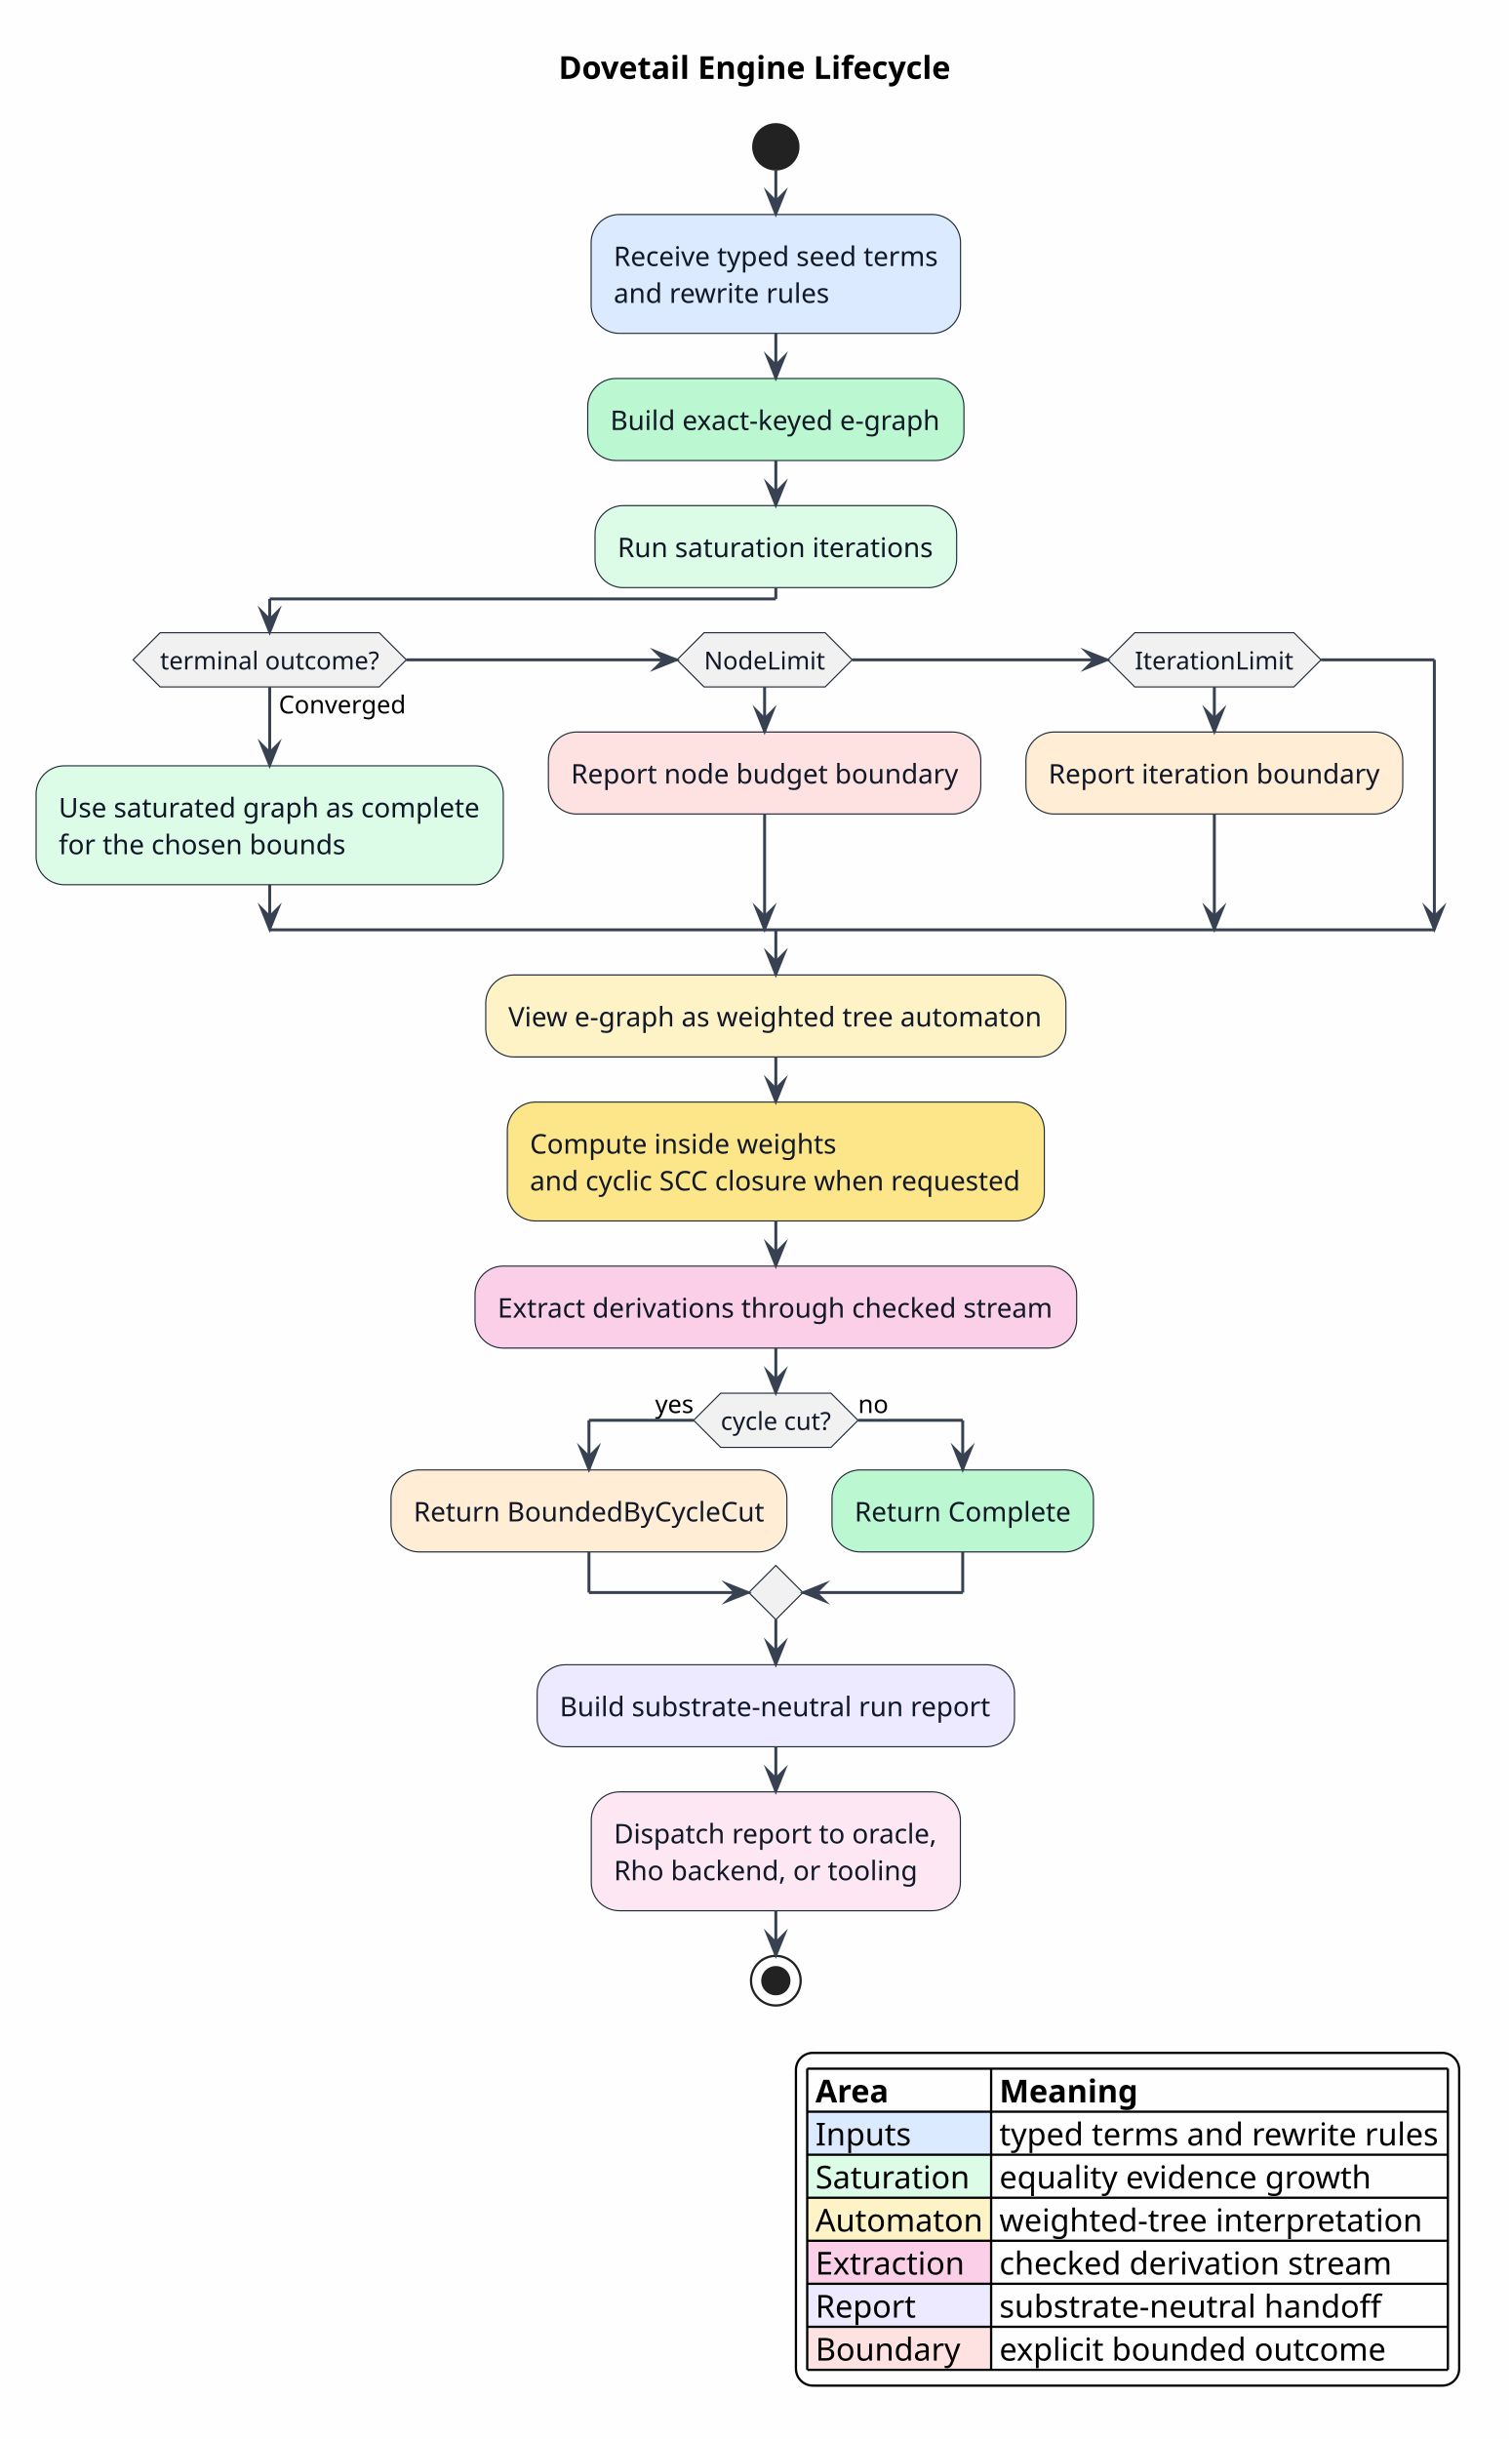
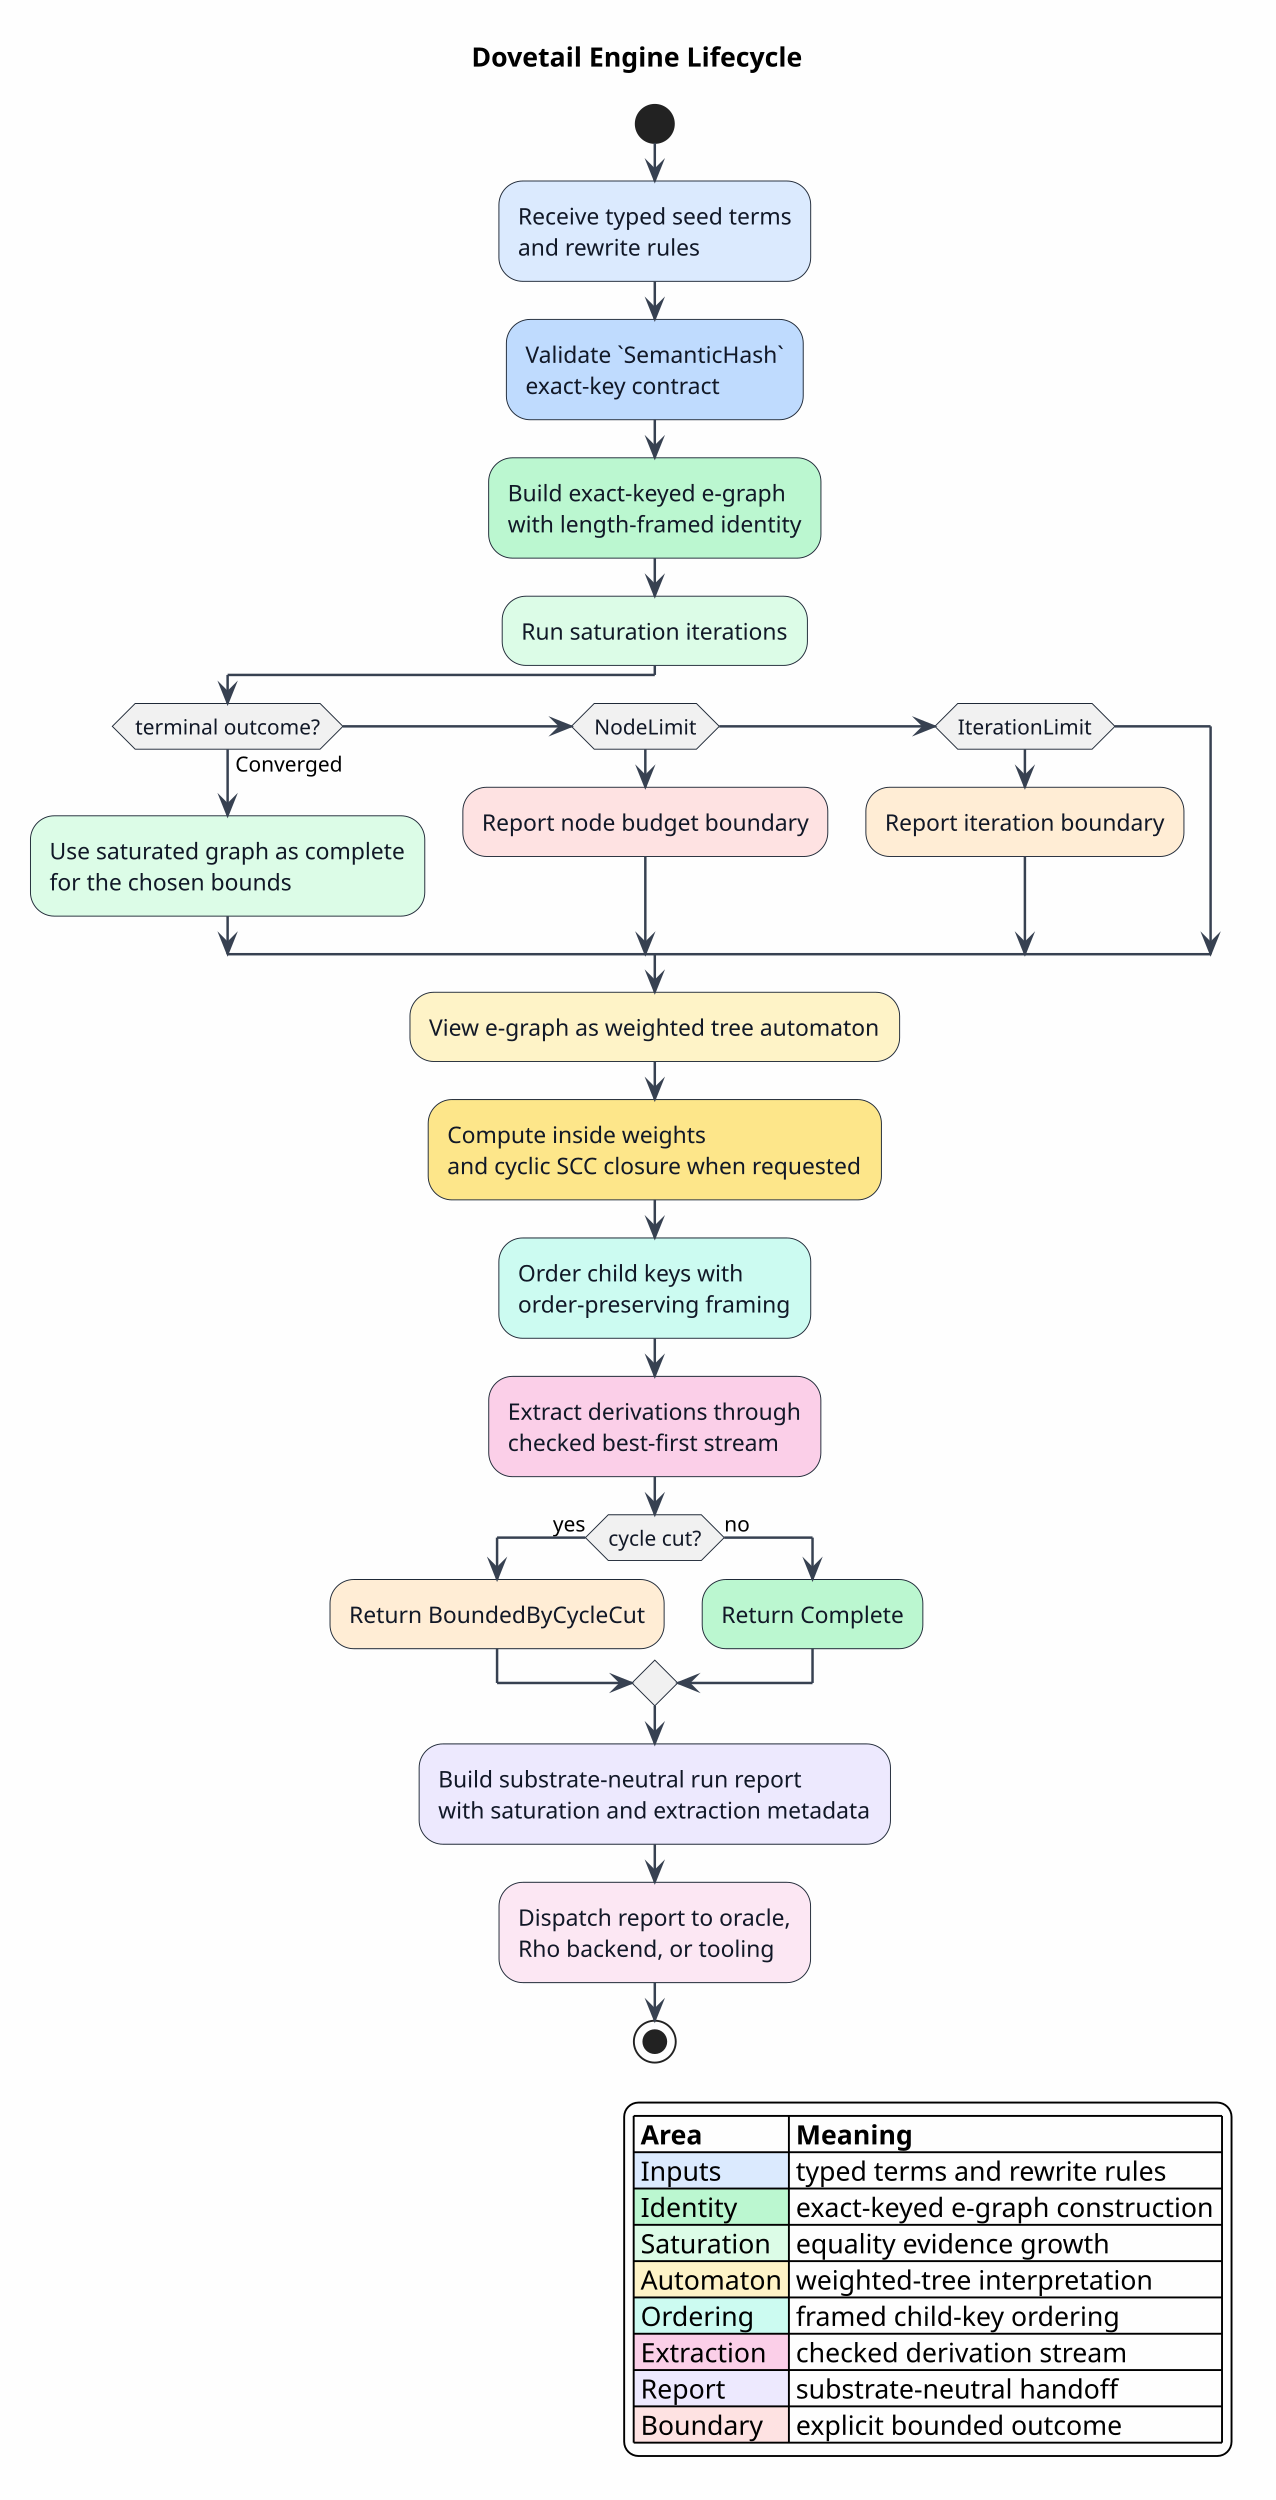
- <svg xmlns="http://www.w3.org/2000/svg" contentStyleType="text/css" data-diagram-type="ACTIVITY" height="1081px" preserveAspectRatio="none" style="width:670px;height:1081px;background:#FEFEFE;" version="1.1" viewBox="0 0 670 1081" width="670px" zoomAndPan="magnify">
+ <svg xmlns="http://www.w3.org/2000/svg" contentStyleType="text/css" data-diagram-type="ACTIVITY" height="1313px" preserveAspectRatio="none" style="width:670px;height:1313px;background:#FEFEFE;" version="1.1" viewBox="0 0 670 1313" width="670px" zoomAndPan="magnify">
  <defs />
  <g>
-     <rect fill="#FEFEFE" height="1081" style="stroke:none;stroke-width:1;" width="670" x="0" y="0" />
+     <rect fill="#FEFEFE" height="1313" style="stroke:none;stroke-width:1;" width="670" x="0" y="0" />
    <g class="title" data-source-line="1">
      <text fill="#000000" font-family="sans-serif" font-size="14" font-weight="700" lengthAdjust="spacing" textLength="173.641" x="247.581" y="34.966">Dovetail Engine Lifecycle</text>
    </g>
    <ellipse cx="343.902" cy="65.068" fill="#222222" rx="10" ry="10" style="stroke:#222222;stroke-width:1;" />
    <rect fill="#DBEAFE" height="52.688" rx="12.5" ry="12.5" style="stroke:#1F2937;stroke-width:0.5;" width="163.749" x="262.027" y="95.068" />
    <text fill="#111827" font-family="sans-serif" font-size="12" lengthAdjust="spacing" textLength="143.749" x="272.027" y="117.896">Receive typed seed terms</text>
    <text fill="#111827" font-family="sans-serif" font-size="12" lengthAdjust="spacing" textLength="96.061" x="272.027" y="134.24">and rewrite rules</text>
-     <rect fill="#BBF7D0" height="36.344" rx="12.5" ry="12.5" style="stroke:#1F2937;stroke-width:0.5;" width="166.773" x="260.515" y="167.756" />
-     <text fill="#111827" font-family="sans-serif" font-size="12" lengthAdjust="spacing" textLength="146.773" x="270.515" y="190.584">Build exact-keyed e-graph</text>
-     <rect fill="#DCFCE7" height="36.344" rx="12.5" ry="12.5" style="stroke:#1F2937;stroke-width:0.5;" width="160.293" x="263.755" y="224.1" />
-     <text fill="#111827" font-family="sans-serif" font-size="12" lengthAdjust="spacing" textLength="140.293" x="273.755" y="246.928">Run saturation iterations</text>
-     <polygon fill="#F1F1F1" points="70.982,280.444,168.111,280.444,180.111,292.444,168.111,304.444,70.982,304.444,58.982,292.444,70.982,280.444" style="stroke:#1F2937;stroke-width:0.5;stroke-linejoin:miter;stroke-miterlimit:10;" />
-     <text fill="#000000" font-family="sans-serif" font-size="11" lengthAdjust="spacing" textLength="56.474" x="123.547" y="316.203">Converged</text>
-     <text fill="#111827" font-family="sans-serif" font-size="11" lengthAdjust="spacing" textLength="97.129" x="70.982" y="296.712">terminal outcome?</text>
-     <rect fill="#DCFCE7" height="52.688" rx="12.5" ry="12.5" style="stroke:#1F2937;stroke-width:0.5;" width="207.093" x="16" y="339.426" />
-     <text fill="#111827" font-family="sans-serif" font-size="12" lengthAdjust="spacing" textLength="187.093" x="26" y="362.254">Use saturated graph as complete</text>
-     <text fill="#111827" font-family="sans-serif" font-size="12" lengthAdjust="spacing" textLength="127.189" x="26" y="378.599">for the chosen bounds</text>
-     <polygon fill="#F1F1F1" points="312.084,280.444,365.764,280.444,377.764,292.444,365.764,304.444,312.084,304.444,300.084,292.444,312.084,280.444" style="stroke:#1F2937;stroke-width:0.5;stroke-linejoin:miter;stroke-miterlimit:10;" />
-     <text fill="#111827" font-family="sans-serif" font-size="11" lengthAdjust="spacing" textLength="53.68" x="312.084" y="296.712">NodeLimit</text>
-     <rect fill="#FEE2E2" height="36.344" rx="12.5" ry="12.5" style="stroke:#1F2937;stroke-width:0.5;" width="191.661" x="243.093" y="324.444" />
-     <text fill="#111827" font-family="sans-serif" font-size="12" lengthAdjust="spacing" textLength="171.661" x="253.093" y="347.272">Report node budget boundary</text>
-     <polygon fill="#F1F1F1" points="502.991,280.444,573.567,280.444,585.567,292.444,573.567,304.444,502.991,304.444,490.991,292.444,502.991,280.444" style="stroke:#1F2937;stroke-width:0.5;stroke-linejoin:miter;stroke-miterlimit:10;" />
-     <text fill="#111827" font-family="sans-serif" font-size="11" lengthAdjust="spacing" textLength="70.576" x="502.991" y="296.712">IterationLimit</text>
-     <rect fill="#FFEDD5" height="36.344" rx="12.5" ry="12.5" style="stroke:#1F2937;stroke-width:0.5;" width="167.049" x="454.755" y="324.444" />
-     <text fill="#111827" font-family="sans-serif" font-size="12" lengthAdjust="spacing" textLength="147.049" x="464.755" y="347.272">Report iteration boundary</text>
-     <rect fill="#FEF3C7" height="36.344" rx="12.5" ry="12.5" style="stroke:#1F2937;stroke-width:0.5;" width="257.17" x="215.317" y="432.115" />
-     <text fill="#111827" font-family="sans-serif" font-size="12" lengthAdjust="spacing" textLength="237.17" x="225.317" y="454.943">View e-graph as weighted tree automaton</text>
-     <rect fill="#FDE68A" height="52.688" rx="12.5" ry="12.5" style="stroke:#1F2937;stroke-width:0.5;" width="238.03" x="224.887" y="488.459" />
-     <text fill="#111827" font-family="sans-serif" font-size="12" lengthAdjust="spacing" textLength="135.877" x="234.887" y="511.287">Compute inside weights</text>
-     <text fill="#111827" font-family="sans-serif" font-size="12" lengthAdjust="spacing" textLength="218.03" x="234.887" y="527.631">and cyclic SCC closure when requested</text>
-     <rect fill="#FBCFE8" height="36.344" rx="12.5" ry="12.5" style="stroke:#1F2937;stroke-width:0.5;" width="266.686" x="210.559" y="561.147" />
-     <text fill="#111827" font-family="sans-serif" font-size="12" lengthAdjust="spacing" textLength="246.686" x="220.559" y="583.975">Extract derivations through checked stream</text>
-     <polygon fill="#F1F1F1" points="319.454,617.491,368.349,617.491,380.349,629.491,368.349,641.491,319.454,641.491,307.454,629.491,319.454,617.491" style="stroke:#1F2937;stroke-width:0.5;stroke-linejoin:miter;stroke-miterlimit:10;" />
-     <text fill="#111827" font-family="sans-serif" font-size="11" lengthAdjust="spacing" textLength="48.895" x="319.454" y="633.759">cycle cut?</text>
-     <text fill="#000000" font-family="sans-serif" font-size="11" lengthAdjust="spacing" textLength="17.083" x="290.372" y="626.268">yes</text>
-     <text fill="#000000" font-family="sans-serif" font-size="11" lengthAdjust="spacing" textLength="13.453" x="380.349" y="626.268">no</text>
-     <rect fill="#FFEDD5" height="36.344" rx="12.5" ry="12.5" style="stroke:#1F2937;stroke-width:0.5;" width="175.473" x="173.327" y="651.491" />
-     <text fill="#111827" font-family="sans-serif" font-size="12" lengthAdjust="spacing" textLength="155.473" x="183.327" y="674.319">Return BoundedByCycleCut</text>
-     <rect fill="#BBF7D0" height="36.344" rx="12.5" ry="12.5" style="stroke:#1F2937;stroke-width:0.5;" width="115.881" x="368.8" y="651.491" />
-     <text fill="#111827" font-family="sans-serif" font-size="12" lengthAdjust="spacing" textLength="95.881" x="378.8" y="674.319">Return Complete</text>
-     <polygon fill="#F1F1F1" points="343.902,693.835,355.902,705.835,343.902,717.835,331.902,705.835,343.902,693.835" style="stroke:#1F2937;stroke-width:0.5;stroke-linejoin:miter;stroke-miterlimit:10;" />
-     <rect fill="#EDE9FE" height="36.344" rx="12.5" ry="12.5" style="stroke:#1F2937;stroke-width:0.5;" width="211.581" x="238.111" y="737.835" />
-     <text fill="#111827" font-family="sans-serif" font-size="12" lengthAdjust="spacing" textLength="191.581" x="248.111" y="760.663">Build substrate-neutral run report</text>
-     <rect fill="#FCE7F3" height="52.688" rx="12.5" ry="12.5" style="stroke:#1F2937;stroke-width:0.5;" width="163.617" x="262.093" y="794.179" />
-     <text fill="#111827" font-family="sans-serif" font-size="12" lengthAdjust="spacing" textLength="143.617" x="272.093" y="817.007">Dispatch report to oracle,</text>
-     <text fill="#111827" font-family="sans-serif" font-size="12" lengthAdjust="spacing" textLength="134.617" x="272.093" y="833.351">Rho backend, or tooling</text>
-     <ellipse cx="343.902" cy="877.867" fill="none" rx="11" ry="11" style="stroke:#222222;stroke-width:1;" />
-     <ellipse cx="343.902" cy="877.867" fill="#222222" rx="6" ry="6" style="stroke:#222222;stroke-width:1;" />
+     <rect fill="#BFDBFE" height="52.688" rx="12.5" ry="12.5" style="stroke:#1F2937;stroke-width:0.5;" width="155.901" x="265.951" y="167.756" />
+     <text fill="#111827" font-family="sans-serif" font-size="12" lengthAdjust="spacing" textLength="135.901" x="275.951" y="190.584">Validate `SemanticHash`</text>
+     <text fill="#111827" font-family="sans-serif" font-size="12" lengthAdjust="spacing" textLength="102.769" x="275.951" y="206.928">exact-key contract</text>
+     <rect fill="#BBF7D0" height="52.688" rx="12.5" ry="12.5" style="stroke:#1F2937;stroke-width:0.5;" width="174.513" x="256.645" y="240.444" />
+     <text fill="#111827" font-family="sans-serif" font-size="12" lengthAdjust="spacing" textLength="146.773" x="266.645" y="263.272">Build exact-keyed e-graph</text>
+     <text fill="#111827" font-family="sans-serif" font-size="12" lengthAdjust="spacing" textLength="154.513" x="266.645" y="279.617">with length-framed identity</text>
+     <rect fill="#DCFCE7" height="36.344" rx="12.5" ry="12.5" style="stroke:#1F2937;stroke-width:0.5;" width="160.293" x="263.755" y="313.133" />
+     <text fill="#111827" font-family="sans-serif" font-size="12" lengthAdjust="spacing" textLength="140.293" x="273.755" y="335.961">Run saturation iterations</text>
+     <polygon fill="#F1F1F1" points="70.982,369.477,168.111,369.477,180.111,381.477,168.111,393.477,70.982,393.477,58.982,381.477,70.982,369.477" style="stroke:#1F2937;stroke-width:0.5;stroke-linejoin:miter;stroke-miterlimit:10;" />
+     <text fill="#000000" font-family="sans-serif" font-size="11" lengthAdjust="spacing" textLength="56.474" x="123.547" y="405.236">Converged</text>
+     <text fill="#111827" font-family="sans-serif" font-size="11" lengthAdjust="spacing" textLength="97.129" x="70.982" y="385.745">terminal outcome?</text>
+     <rect fill="#DCFCE7" height="52.688" rx="12.5" ry="12.5" style="stroke:#1F2937;stroke-width:0.5;" width="207.093" x="16" y="428.459" />
+     <text fill="#111827" font-family="sans-serif" font-size="12" lengthAdjust="spacing" textLength="187.093" x="26" y="451.287">Use saturated graph as complete</text>
+     <text fill="#111827" font-family="sans-serif" font-size="12" lengthAdjust="spacing" textLength="127.189" x="26" y="467.631">for the chosen bounds</text>
+     <polygon fill="#F1F1F1" points="312.084,369.477,365.764,369.477,377.764,381.477,365.764,393.477,312.084,393.477,300.084,381.477,312.084,369.477" style="stroke:#1F2937;stroke-width:0.5;stroke-linejoin:miter;stroke-miterlimit:10;" />
+     <text fill="#111827" font-family="sans-serif" font-size="11" lengthAdjust="spacing" textLength="53.68" x="312.084" y="385.745">NodeLimit</text>
+     <rect fill="#FEE2E2" height="36.344" rx="12.5" ry="12.5" style="stroke:#1F2937;stroke-width:0.5;" width="191.661" x="243.093" y="413.477" />
+     <text fill="#111827" font-family="sans-serif" font-size="12" lengthAdjust="spacing" textLength="171.661" x="253.093" y="436.305">Report node budget boundary</text>
+     <polygon fill="#F1F1F1" points="502.991,369.477,573.567,369.477,585.567,381.477,573.567,393.477,502.991,393.477,490.991,381.477,502.991,369.477" style="stroke:#1F2937;stroke-width:0.5;stroke-linejoin:miter;stroke-miterlimit:10;" />
+     <text fill="#111827" font-family="sans-serif" font-size="11" lengthAdjust="spacing" textLength="70.576" x="502.991" y="385.745">IterationLimit</text>
+     <rect fill="#FFEDD5" height="36.344" rx="12.5" ry="12.5" style="stroke:#1F2937;stroke-width:0.5;" width="167.049" x="454.755" y="413.477" />
+     <text fill="#111827" font-family="sans-serif" font-size="12" lengthAdjust="spacing" textLength="147.049" x="464.755" y="436.305">Report iteration boundary</text>
+     <rect fill="#FEF3C7" height="36.344" rx="12.5" ry="12.5" style="stroke:#1F2937;stroke-width:0.5;" width="257.17" x="215.317" y="521.147" />
+     <text fill="#111827" font-family="sans-serif" font-size="12" lengthAdjust="spacing" textLength="237.17" x="225.317" y="543.975">View e-graph as weighted tree automaton</text>
+     <rect fill="#FDE68A" height="52.688" rx="12.5" ry="12.5" style="stroke:#1F2937;stroke-width:0.5;" width="238.03" x="224.887" y="577.491" />
+     <text fill="#111827" font-family="sans-serif" font-size="12" lengthAdjust="spacing" textLength="135.877" x="234.887" y="600.319">Compute inside weights</text>
+     <text fill="#111827" font-family="sans-serif" font-size="12" lengthAdjust="spacing" textLength="218.03" x="234.887" y="616.663">and cyclic SCC closure when requested</text>
+     <rect fill="#CCFBF1" height="52.688" rx="12.5" ry="12.5" style="stroke:#1F2937;stroke-width:0.5;" width="163.797" x="262.003" y="650.179" />
+     <text fill="#111827" font-family="sans-serif" font-size="12" lengthAdjust="spacing" textLength="118.861" x="272.003" y="673.007">Order child keys with</text>
+     <text fill="#111827" font-family="sans-serif" font-size="12" lengthAdjust="spacing" textLength="143.797" x="272.003" y="689.351">order-preserving framing</text>
+     <rect fill="#FBCFE8" height="52.688" rx="12.5" ry="12.5" style="stroke:#1F2937;stroke-width:0.5;" width="174.429" x="256.687" y="722.867" />
+     <text fill="#111827" font-family="sans-serif" font-size="12" lengthAdjust="spacing" textLength="154.429" x="266.687" y="745.696">Extract derivations through</text>
+     <text fill="#111827" font-family="sans-serif" font-size="12" lengthAdjust="spacing" textLength="142.609" x="266.687" y="762.04">checked best-first stream</text>
+     <polygon fill="#F1F1F1" points="319.454,795.556,368.349,795.556,380.349,807.556,368.349,819.556,319.454,819.556,307.454,807.556,319.454,795.556" style="stroke:#1F2937;stroke-width:0.5;stroke-linejoin:miter;stroke-miterlimit:10;" />
+     <text fill="#111827" font-family="sans-serif" font-size="11" lengthAdjust="spacing" textLength="48.895" x="319.454" y="811.824">cycle cut?</text>
+     <text fill="#000000" font-family="sans-serif" font-size="11" lengthAdjust="spacing" textLength="17.083" x="290.372" y="804.333">yes</text>
+     <text fill="#000000" font-family="sans-serif" font-size="11" lengthAdjust="spacing" textLength="13.453" x="380.349" y="804.333">no</text>
+     <rect fill="#FFEDD5" height="36.344" rx="12.5" ry="12.5" style="stroke:#1F2937;stroke-width:0.5;" width="175.473" x="173.327" y="829.556" />
+     <text fill="#111827" font-family="sans-serif" font-size="12" lengthAdjust="spacing" textLength="155.473" x="183.327" y="852.384">Return BoundedByCycleCut</text>
+     <rect fill="#BBF7D0" height="36.344" rx="12.5" ry="12.5" style="stroke:#1F2937;stroke-width:0.5;" width="115.881" x="368.8" y="829.556" />
+     <text fill="#111827" font-family="sans-serif" font-size="12" lengthAdjust="spacing" textLength="95.881" x="378.8" y="852.384">Return Complete</text>
+     <polygon fill="#F1F1F1" points="343.902,871.9,355.902,883.9,343.902,895.9,331.902,883.9,343.902,871.9" style="stroke:#1F2937;stroke-width:0.5;stroke-linejoin:miter;stroke-miterlimit:10;" />
+     <rect fill="#EDE9FE" height="52.688" rx="12.5" ry="12.5" style="stroke:#1F2937;stroke-width:0.5;" width="247.534" x="220.135" y="915.9" />
+     <text fill="#111827" font-family="sans-serif" font-size="12" lengthAdjust="spacing" textLength="191.581" x="230.135" y="938.728">Build substrate-neutral run report</text>
+     <text fill="#111827" font-family="sans-serif" font-size="12" lengthAdjust="spacing" textLength="227.534" x="230.135" y="955.072">with saturation and extraction metadata</text>
+     <rect fill="#FCE7F3" height="52.688" rx="12.5" ry="12.5" style="stroke:#1F2937;stroke-width:0.5;" width="163.617" x="262.093" y="988.588" />
+     <text fill="#111827" font-family="sans-serif" font-size="12" lengthAdjust="spacing" textLength="143.617" x="272.093" y="1011.416">Dispatch report to oracle,</text>
+     <text fill="#111827" font-family="sans-serif" font-size="12" lengthAdjust="spacing" textLength="134.617" x="272.093" y="1027.76">Rho backend, or tooling</text>
+     <ellipse cx="343.902" cy="1072.276" fill="none" rx="11" ry="11" style="stroke:#222222;stroke-width:1;" />
+     <ellipse cx="343.902" cy="1072.276" fill="#222222" rx="6" ry="6" style="stroke:#222222;stroke-width:1;" />
    <line style="stroke:#374151;stroke-width:1.3;" x1="343.902" x2="343.902" y1="75.068" y2="95.068" />
    <polygon fill="#374151" points="339.902,85.068,343.902,95.068,347.902,85.068,343.902,89.068" style="stroke:#374151;stroke-width:1;stroke-linejoin:miter;stroke-miterlimit:10;" />
    <line style="stroke:#374151;stroke-width:1.3;" x1="343.902" x2="343.902" y1="147.756" y2="167.756" />
    <polygon fill="#374151" points="339.902,157.756,343.902,167.756,347.902,157.756,343.902,161.756" style="stroke:#374151;stroke-width:1;stroke-linejoin:miter;stroke-miterlimit:10;" />
-     <line style="stroke:#374151;stroke-width:1.3;" x1="343.902" x2="343.902" y1="204.1" y2="224.1" />
-     <polygon fill="#374151" points="339.902,214.1,343.902,224.1,347.902,214.1,343.902,218.1" style="stroke:#374151;stroke-width:1;stroke-linejoin:miter;stroke-miterlimit:10;" />
-     <line style="stroke:#374151;stroke-width:1.3;" x1="119.547" x2="119.547" y1="304.444" y2="339.426" />
-     <polygon fill="#374151" points="115.547,329.426,119.547,339.426,123.547,329.426,119.547,333.426" style="stroke:#374151;stroke-width:1;stroke-linejoin:miter;stroke-miterlimit:10;" />
-     <line style="stroke:#374151;stroke-width:1.3;" x1="119.547" x2="119.547" y1="392.115" y2="412.115" />
-     <polygon fill="#374151" points="115.547,402.115,119.547,412.115,123.547,402.115,119.547,406.115" style="stroke:#374151;stroke-width:1;stroke-linejoin:miter;stroke-miterlimit:10;" />
-     <line style="stroke:#374151;stroke-width:1.3;" x1="338.924" x2="338.924" y1="304.444" y2="324.444" />
-     <polygon fill="#374151" points="334.924,314.444,338.924,324.444,342.924,314.444,338.924,318.444" style="stroke:#374151;stroke-width:1;stroke-linejoin:miter;stroke-miterlimit:10;" />
-     <line style="stroke:#374151;stroke-width:1.3;" x1="338.924" x2="338.924" y1="360.788" y2="412.115" />
-     <polygon fill="#374151" points="334.924,402.115,338.924,412.115,342.924,402.115,338.924,406.115" style="stroke:#374151;stroke-width:1;stroke-linejoin:miter;stroke-miterlimit:10;" />
-     <line style="stroke:#374151;stroke-width:1.3;" x1="538.279" x2="538.279" y1="304.444" y2="324.444" />
-     <polygon fill="#374151" points="534.279,314.444,538.279,324.444,542.279,314.444,538.279,318.444" style="stroke:#374151;stroke-width:1;stroke-linejoin:miter;stroke-miterlimit:10;" />
-     <line style="stroke:#374151;stroke-width:1.3;" x1="538.279" x2="538.279" y1="360.788" y2="412.115" />
-     <polygon fill="#374151" points="534.279,402.115,538.279,412.115,542.279,402.115,538.279,406.115" style="stroke:#374151;stroke-width:1;stroke-linejoin:miter;stroke-miterlimit:10;" />
-     <line style="stroke:#374151;stroke-width:1.3;" x1="180.111" x2="300.084" y1="292.444" y2="292.444" />
-     <polygon fill="#374151" points="290.084,288.444,300.084,292.444,290.084,296.444,294.084,292.444" style="stroke:#374151;stroke-width:1;stroke-linejoin:miter;stroke-miterlimit:10;" />
-     <line style="stroke:#374151;stroke-width:1.3;" x1="377.764" x2="490.991" y1="292.444" y2="292.444" />
-     <polygon fill="#374151" points="480.991,288.444,490.991,292.444,480.991,296.444,484.991,292.444" style="stroke:#374151;stroke-width:1;stroke-linejoin:miter;stroke-miterlimit:10;" />
-     <line style="stroke:#374151;stroke-width:1.3;" x1="343.902" x2="343.902" y1="260.444" y2="265.444" />
-     <line style="stroke:#374151;stroke-width:1.3;" x1="343.902" x2="119.547" y1="265.444" y2="265.444" />
-     <line style="stroke:#374151;stroke-width:1.3;" x1="119.547" x2="119.547" y1="265.444" y2="280.444" />
-     <polygon fill="#374151" points="115.547,270.444,119.547,280.444,123.547,270.444,119.547,274.444" style="stroke:#374151;stroke-width:1;stroke-linejoin:miter;stroke-miterlimit:10;" />
-     <line style="stroke:#374151;stroke-width:1.3;" x1="585.567" x2="635.804" y1="292.444" y2="292.444" />
-     <line style="stroke:#374151;stroke-width:1.3;" x1="635.804" x2="635.804" y1="292.444" y2="412.115" />
-     <polygon fill="#374151" points="631.804,402.115,635.804,412.115,639.804,402.115,635.804,406.115" style="stroke:#374151;stroke-width:1;stroke-linejoin:miter;stroke-miterlimit:10;" />
-     <line style="stroke:#374151;stroke-width:1.3;" x1="119.547" x2="635.804" y1="412.115" y2="412.115" />
-     <line style="stroke:#374151;stroke-width:1.3;" x1="343.902" x2="343.902" y1="412.115" y2="432.115" />
-     <polygon fill="#374151" points="339.902,422.115,343.902,432.115,347.902,422.115,343.902,426.115" style="stroke:#374151;stroke-width:1;stroke-linejoin:miter;stroke-miterlimit:10;" />
-     <line style="stroke:#374151;stroke-width:1.3;" x1="343.902" x2="343.902" y1="468.459" y2="488.459" />
-     <polygon fill="#374151" points="339.902,478.459,343.902,488.459,347.902,478.459,343.902,482.459" style="stroke:#374151;stroke-width:1;stroke-linejoin:miter;stroke-miterlimit:10;" />
-     <line style="stroke:#374151;stroke-width:1.3;" x1="343.902" x2="343.902" y1="541.147" y2="561.147" />
-     <polygon fill="#374151" points="339.902,551.147,343.902,561.147,347.902,551.147,343.902,555.147" style="stroke:#374151;stroke-width:1;stroke-linejoin:miter;stroke-miterlimit:10;" />
-     <line style="stroke:#374151;stroke-width:1.3;" x1="307.454" x2="261.063" y1="629.491" y2="629.491" />
-     <line style="stroke:#374151;stroke-width:1.3;" x1="261.063" x2="261.063" y1="629.491" y2="651.491" />
-     <polygon fill="#374151" points="257.063,641.491,261.063,651.491,265.063,641.491,261.063,645.491" style="stroke:#374151;stroke-width:1;stroke-linejoin:miter;stroke-miterlimit:10;" />
-     <line style="stroke:#374151;stroke-width:1.3;" x1="380.349" x2="426.74" y1="629.491" y2="629.491" />
-     <line style="stroke:#374151;stroke-width:1.3;" x1="426.74" x2="426.74" y1="629.491" y2="651.491" />
-     <polygon fill="#374151" points="422.74,641.491,426.74,651.491,430.74,641.491,426.74,645.491" style="stroke:#374151;stroke-width:1;stroke-linejoin:miter;stroke-miterlimit:10;" />
-     <line style="stroke:#374151;stroke-width:1.3;" x1="261.063" x2="261.063" y1="687.835" y2="705.835" />
-     <line style="stroke:#374151;stroke-width:1.3;" x1="261.063" x2="331.902" y1="705.835" y2="705.835" />
-     <polygon fill="#374151" points="321.902,701.835,331.902,705.835,321.902,709.835,325.902,705.835" style="stroke:#374151;stroke-width:1;stroke-linejoin:miter;stroke-miterlimit:10;" />
-     <line style="stroke:#374151;stroke-width:1.3;" x1="426.74" x2="426.74" y1="687.835" y2="705.835" />
-     <line style="stroke:#374151;stroke-width:1.3;" x1="426.74" x2="355.902" y1="705.835" y2="705.835" />
-     <polygon fill="#374151" points="365.902,701.835,355.902,705.835,365.902,709.835,361.902,705.835" style="stroke:#374151;stroke-width:1;stroke-linejoin:miter;stroke-miterlimit:10;" />
-     <line style="stroke:#374151;stroke-width:1.3;" x1="343.902" x2="343.902" y1="597.491" y2="617.491" />
-     <polygon fill="#374151" points="339.902,607.491,343.902,617.491,347.902,607.491,343.902,611.491" style="stroke:#374151;stroke-width:1;stroke-linejoin:miter;stroke-miterlimit:10;" />
-     <line style="stroke:#374151;stroke-width:1.3;" x1="343.902" x2="343.902" y1="717.835" y2="737.835" />
-     <polygon fill="#374151" points="339.902,727.835,343.902,737.835,347.902,727.835,343.902,731.835" style="stroke:#374151;stroke-width:1;stroke-linejoin:miter;stroke-miterlimit:10;" />
-     <line style="stroke:#374151;stroke-width:1.3;" x1="343.902" x2="343.902" y1="774.179" y2="794.179" />
-     <polygon fill="#374151" points="339.902,784.179,343.902,794.179,347.902,784.179,343.902,788.179" style="stroke:#374151;stroke-width:1;stroke-linejoin:miter;stroke-miterlimit:10;" />
-     <line style="stroke:#374151;stroke-width:1.3;" x1="343.902" x2="343.902" y1="846.867" y2="866.867" />
-     <polygon fill="#374151" points="339.902,856.867,343.902,866.867,347.902,856.867,343.902,860.867" style="stroke:#374151;stroke-width:1;stroke-linejoin:miter;stroke-miterlimit:10;" />
-     <g class="legend" data-source-line="35">
-       <rect fill="none" height="147.475" rx="7.5" ry="7.5" style="stroke:#000000;stroke-width:1;" width="293.989" x="352.815" y="909.867" />
-       <text fill="#000000" font-family="sans-serif" font-size="14" font-weight="700" lengthAdjust="spacing" textLength="32.69" x="361.455" y="931.833">Area</text>
-       <text fill="#000000" font-family="sans-serif" font-size="14" font-weight="700" lengthAdjust="spacing" textLength="61.18" x="442.976" y="931.833">Meaning</text>
-       <rect fill="#DBEAFE" height="19.068" style="stroke:none;stroke-width:1;" width="81.522" x="357.815" y="935.935" />
-       <text fill="#000000" font-family="sans-serif" font-size="14" lengthAdjust="spacing" textLength="42.42" x="361.455" y="950.901">Inputs</text>
-       <text fill="#000000" font-family="sans-serif" font-size="14" lengthAdjust="spacing" textLength="195.187" x="442.976" y="950.901">typed terms and rewrite rules</text>
-       <rect fill="#DCFCE7" height="19.068" style="stroke:none;stroke-width:1;" width="81.522" x="357.815" y="955.003" />
-       <text fill="#000000" font-family="sans-serif" font-size="14" lengthAdjust="spacing" textLength="68.67" x="361.455" y="969.969">Saturation</text>
-       <text fill="#000000" font-family="sans-serif" font-size="14" lengthAdjust="spacing" textLength="165.675" x="442.976" y="969.969">equality evidence growth</text>
-       <rect fill="#FEF3C7" height="19.068" style="stroke:none;stroke-width:1;" width="81.522" x="357.815" y="974.071" />
-       <text fill="#000000" font-family="sans-serif" font-size="14" lengthAdjust="spacing" textLength="74.242" x="361.455" y="989.037">Automaton</text>
-       <text fill="#000000" font-family="sans-serif" font-size="14" lengthAdjust="spacing" textLength="188.089" x="442.976" y="989.037">weighted-tree interpretation</text>
-       <rect fill="#FBCFE8" height="19.068" style="stroke:none;stroke-width:1;" width="81.522" x="357.815" y="993.139" />
-       <text fill="#000000" font-family="sans-serif" font-size="14" lengthAdjust="spacing" textLength="66.388" x="361.455" y="1008.105">Extraction</text>
-       <text fill="#000000" font-family="sans-serif" font-size="14" lengthAdjust="spacing" textLength="174.285" x="442.976" y="1008.105">checked derivation stream</text>
-       <rect fill="#EDE9FE" height="19.068" style="stroke:none;stroke-width:1;" width="81.522" x="357.815" y="1012.207" />
-       <text fill="#000000" font-family="sans-serif" font-size="14" lengthAdjust="spacing" textLength="44.52" x="361.455" y="1027.173">Report</text>
-       <text fill="#000000" font-family="sans-serif" font-size="14" lengthAdjust="spacing" textLength="169.833" x="442.976" y="1027.173">substrate-neutral handoff</text>
-       <rect fill="#FEE2E2" height="19.068" style="stroke:none;stroke-width:1;" width="81.522" x="357.815" y="1031.275" />
-       <text fill="#000000" font-family="sans-serif" font-size="14" lengthAdjust="spacing" textLength="64.26" x="361.455" y="1046.241">Boundary</text>
-       <text fill="#000000" font-family="sans-serif" font-size="14" lengthAdjust="spacing" textLength="171.653" x="442.976" y="1046.241">explicit bounded outcome</text>
-       <line style="stroke:#000000;stroke-width:1;" x1="357.815" x2="641.804" y1="916.867" y2="916.867" />
-       <line style="stroke:#000000;stroke-width:1;" x1="357.815" x2="641.804" y1="935.935" y2="935.935" />
-       <line style="stroke:#000000;stroke-width:1;" x1="357.815" x2="641.804" y1="955.003" y2="955.003" />
-       <line style="stroke:#000000;stroke-width:1;" x1="357.815" x2="641.804" y1="974.071" y2="974.071" />
-       <line style="stroke:#000000;stroke-width:1;" x1="357.815" x2="641.804" y1="993.139" y2="993.139" />
-       <line style="stroke:#000000;stroke-width:1;" x1="357.815" x2="641.804" y1="1012.207" y2="1012.207" />
-       <line style="stroke:#000000;stroke-width:1;" x1="357.815" x2="641.804" y1="1031.275" y2="1031.275" />
-       <line style="stroke:#000000;stroke-width:1;" x1="357.815" x2="641.804" y1="1050.343" y2="1050.343" />
-       <line style="stroke:#000000;stroke-width:1;" x1="357.815" x2="357.815" y1="916.867" y2="1050.343" />
-       <line style="stroke:#000000;stroke-width:1;" x1="439.336" x2="439.336" y1="916.867" y2="1050.343" />
-       <line style="stroke:#000000;stroke-width:1;" x1="641.804" x2="641.804" y1="916.867" y2="1050.343" />
+     <line style="stroke:#374151;stroke-width:1.3;" x1="343.902" x2="343.902" y1="220.444" y2="240.444" />
+     <polygon fill="#374151" points="339.902,230.444,343.902,240.444,347.902,230.444,343.902,234.444" style="stroke:#374151;stroke-width:1;stroke-linejoin:miter;stroke-miterlimit:10;" />
+     <line style="stroke:#374151;stroke-width:1.3;" x1="343.902" x2="343.902" y1="293.133" y2="313.133" />
+     <polygon fill="#374151" points="339.902,303.133,343.902,313.133,347.902,303.133,343.902,307.133" style="stroke:#374151;stroke-width:1;stroke-linejoin:miter;stroke-miterlimit:10;" />
+     <line style="stroke:#374151;stroke-width:1.3;" x1="119.547" x2="119.547" y1="393.477" y2="428.459" />
+     <polygon fill="#374151" points="115.547,418.459,119.547,428.459,123.547,418.459,119.547,422.459" style="stroke:#374151;stroke-width:1;stroke-linejoin:miter;stroke-miterlimit:10;" />
+     <line style="stroke:#374151;stroke-width:1.3;" x1="119.547" x2="119.547" y1="481.147" y2="501.147" />
+     <polygon fill="#374151" points="115.547,491.147,119.547,501.147,123.547,491.147,119.547,495.147" style="stroke:#374151;stroke-width:1;stroke-linejoin:miter;stroke-miterlimit:10;" />
+     <line style="stroke:#374151;stroke-width:1.3;" x1="338.924" x2="338.924" y1="393.477" y2="413.477" />
+     <polygon fill="#374151" points="334.924,403.477,338.924,413.477,342.924,403.477,338.924,407.477" style="stroke:#374151;stroke-width:1;stroke-linejoin:miter;stroke-miterlimit:10;" />
+     <line style="stroke:#374151;stroke-width:1.3;" x1="338.924" x2="338.924" y1="449.821" y2="501.147" />
+     <polygon fill="#374151" points="334.924,491.147,338.924,501.147,342.924,491.147,338.924,495.147" style="stroke:#374151;stroke-width:1;stroke-linejoin:miter;stroke-miterlimit:10;" />
+     <line style="stroke:#374151;stroke-width:1.3;" x1="538.279" x2="538.279" y1="393.477" y2="413.477" />
+     <polygon fill="#374151" points="534.279,403.477,538.279,413.477,542.279,403.477,538.279,407.477" style="stroke:#374151;stroke-width:1;stroke-linejoin:miter;stroke-miterlimit:10;" />
+     <line style="stroke:#374151;stroke-width:1.3;" x1="538.279" x2="538.279" y1="449.821" y2="501.147" />
+     <polygon fill="#374151" points="534.279,491.147,538.279,501.147,542.279,491.147,538.279,495.147" style="stroke:#374151;stroke-width:1;stroke-linejoin:miter;stroke-miterlimit:10;" />
+     <line style="stroke:#374151;stroke-width:1.3;" x1="180.111" x2="300.084" y1="381.477" y2="381.477" />
+     <polygon fill="#374151" points="290.084,377.477,300.084,381.477,290.084,385.477,294.084,381.477" style="stroke:#374151;stroke-width:1;stroke-linejoin:miter;stroke-miterlimit:10;" />
+     <line style="stroke:#374151;stroke-width:1.3;" x1="377.764" x2="490.991" y1="381.477" y2="381.477" />
+     <polygon fill="#374151" points="480.991,377.477,490.991,381.477,480.991,385.477,484.991,381.477" style="stroke:#374151;stroke-width:1;stroke-linejoin:miter;stroke-miterlimit:10;" />
+     <line style="stroke:#374151;stroke-width:1.3;" x1="343.902" x2="343.902" y1="349.477" y2="354.477" />
+     <line style="stroke:#374151;stroke-width:1.3;" x1="343.902" x2="119.547" y1="354.477" y2="354.477" />
+     <line style="stroke:#374151;stroke-width:1.3;" x1="119.547" x2="119.547" y1="354.477" y2="369.477" />
+     <polygon fill="#374151" points="115.547,359.477,119.547,369.477,123.547,359.477,119.547,363.477" style="stroke:#374151;stroke-width:1;stroke-linejoin:miter;stroke-miterlimit:10;" />
+     <line style="stroke:#374151;stroke-width:1.3;" x1="585.567" x2="635.804" y1="381.477" y2="381.477" />
+     <line style="stroke:#374151;stroke-width:1.3;" x1="635.804" x2="635.804" y1="381.477" y2="501.147" />
+     <polygon fill="#374151" points="631.804,491.147,635.804,501.147,639.804,491.147,635.804,495.147" style="stroke:#374151;stroke-width:1;stroke-linejoin:miter;stroke-miterlimit:10;" />
+     <line style="stroke:#374151;stroke-width:1.3;" x1="119.547" x2="635.804" y1="501.147" y2="501.147" />
+     <line style="stroke:#374151;stroke-width:1.3;" x1="343.902" x2="343.902" y1="501.147" y2="521.147" />
+     <polygon fill="#374151" points="339.902,511.147,343.902,521.147,347.902,511.147,343.902,515.147" style="stroke:#374151;stroke-width:1;stroke-linejoin:miter;stroke-miterlimit:10;" />
+     <line style="stroke:#374151;stroke-width:1.3;" x1="343.902" x2="343.902" y1="557.491" y2="577.491" />
+     <polygon fill="#374151" points="339.902,567.491,343.902,577.491,347.902,567.491,343.902,571.491" style="stroke:#374151;stroke-width:1;stroke-linejoin:miter;stroke-miterlimit:10;" />
+     <line style="stroke:#374151;stroke-width:1.3;" x1="343.902" x2="343.902" y1="630.179" y2="650.179" />
+     <polygon fill="#374151" points="339.902,640.179,343.902,650.179,347.902,640.179,343.902,644.179" style="stroke:#374151;stroke-width:1;stroke-linejoin:miter;stroke-miterlimit:10;" />
+     <line style="stroke:#374151;stroke-width:1.3;" x1="343.902" x2="343.902" y1="702.867" y2="722.867" />
+     <polygon fill="#374151" points="339.902,712.867,343.902,722.867,347.902,712.867,343.902,716.867" style="stroke:#374151;stroke-width:1;stroke-linejoin:miter;stroke-miterlimit:10;" />
+     <line style="stroke:#374151;stroke-width:1.3;" x1="307.454" x2="261.063" y1="807.556" y2="807.556" />
+     <line style="stroke:#374151;stroke-width:1.3;" x1="261.063" x2="261.063" y1="807.556" y2="829.556" />
+     <polygon fill="#374151" points="257.063,819.556,261.063,829.556,265.063,819.556,261.063,823.556" style="stroke:#374151;stroke-width:1;stroke-linejoin:miter;stroke-miterlimit:10;" />
+     <line style="stroke:#374151;stroke-width:1.3;" x1="380.349" x2="426.74" y1="807.556" y2="807.556" />
+     <line style="stroke:#374151;stroke-width:1.3;" x1="426.74" x2="426.74" y1="807.556" y2="829.556" />
+     <polygon fill="#374151" points="422.74,819.556,426.74,829.556,430.74,819.556,426.74,823.556" style="stroke:#374151;stroke-width:1;stroke-linejoin:miter;stroke-miterlimit:10;" />
+     <line style="stroke:#374151;stroke-width:1.3;" x1="261.063" x2="261.063" y1="865.9" y2="883.9" />
+     <line style="stroke:#374151;stroke-width:1.3;" x1="261.063" x2="331.902" y1="883.9" y2="883.9" />
+     <polygon fill="#374151" points="321.902,879.9,331.902,883.9,321.902,887.9,325.902,883.9" style="stroke:#374151;stroke-width:1;stroke-linejoin:miter;stroke-miterlimit:10;" />
+     <line style="stroke:#374151;stroke-width:1.3;" x1="426.74" x2="426.74" y1="865.9" y2="883.9" />
+     <line style="stroke:#374151;stroke-width:1.3;" x1="426.74" x2="355.902" y1="883.9" y2="883.9" />
+     <polygon fill="#374151" points="365.902,879.9,355.902,883.9,365.902,887.9,361.902,883.9" style="stroke:#374151;stroke-width:1;stroke-linejoin:miter;stroke-miterlimit:10;" />
+     <line style="stroke:#374151;stroke-width:1.3;" x1="343.902" x2="343.902" y1="775.556" y2="795.556" />
+     <polygon fill="#374151" points="339.902,785.556,343.902,795.556,347.902,785.556,343.902,789.556" style="stroke:#374151;stroke-width:1;stroke-linejoin:miter;stroke-miterlimit:10;" />
+     <line style="stroke:#374151;stroke-width:1.3;" x1="343.902" x2="343.902" y1="895.9" y2="915.9" />
+     <polygon fill="#374151" points="339.902,905.9,343.902,915.9,347.902,905.9,343.902,909.9" style="stroke:#374151;stroke-width:1;stroke-linejoin:miter;stroke-miterlimit:10;" />
+     <line style="stroke:#374151;stroke-width:1.3;" x1="343.902" x2="343.902" y1="968.588" y2="988.588" />
+     <polygon fill="#374151" points="339.902,978.588,343.902,988.588,347.902,978.588,343.902,982.588" style="stroke:#374151;stroke-width:1;stroke-linejoin:miter;stroke-miterlimit:10;" />
+     <line style="stroke:#374151;stroke-width:1.3;" x1="343.902" x2="343.902" y1="1041.276" y2="1061.276" />
+     <polygon fill="#374151" points="339.902,1051.276,343.902,1061.276,347.902,1051.276,343.902,1055.276" style="stroke:#374151;stroke-width:1;stroke-linejoin:miter;stroke-miterlimit:10;" />
+     <g class="legend" data-source-line="37">
+       <rect fill="none" height="185.611" rx="7.5" ry="7.5" style="stroke:#000000;stroke-width:1;" width="318.993" x="327.811" y="1104.276" />
+       <text fill="#000000" font-family="sans-serif" font-size="14" font-weight="700" lengthAdjust="spacing" textLength="32.69" x="336.451" y="1126.242">Area</text>
+       <text fill="#000000" font-family="sans-serif" font-size="14" font-weight="700" lengthAdjust="spacing" textLength="61.18" x="417.973" y="1126.242">Meaning</text>
+       <rect fill="#DBEAFE" height="19.068" style="stroke:none;stroke-width:1;" width="81.522" x="332.811" y="1130.344" />
+       <text fill="#000000" font-family="sans-serif" font-size="14" lengthAdjust="spacing" textLength="42.42" x="336.451" y="1145.31">Inputs</text>
+       <text fill="#000000" font-family="sans-serif" font-size="14" lengthAdjust="spacing" textLength="195.187" x="417.973" y="1145.31">typed terms and rewrite rules</text>
+       <rect fill="#BBF7D0" height="19.068" style="stroke:none;stroke-width:1;" width="81.522" x="332.811" y="1149.412" />
+       <text fill="#000000" font-family="sans-serif" font-size="14" lengthAdjust="spacing" textLength="50.764" x="336.451" y="1164.378">Identity</text>
+       <text fill="#000000" font-family="sans-serif" font-size="14" lengthAdjust="spacing" textLength="220.191" x="417.973" y="1164.378">exact-keyed e-graph construction</text>
+       <rect fill="#DCFCE7" height="19.068" style="stroke:none;stroke-width:1;" width="81.522" x="332.811" y="1168.48" />
+       <text fill="#000000" font-family="sans-serif" font-size="14" lengthAdjust="spacing" textLength="68.67" x="336.451" y="1183.446">Saturation</text>
+       <text fill="#000000" font-family="sans-serif" font-size="14" lengthAdjust="spacing" textLength="165.675" x="417.973" y="1183.446">equality evidence growth</text>
+       <rect fill="#FEF3C7" height="19.068" style="stroke:none;stroke-width:1;" width="81.522" x="332.811" y="1187.548" />
+       <text fill="#000000" font-family="sans-serif" font-size="14" lengthAdjust="spacing" textLength="74.242" x="336.451" y="1202.514">Automaton</text>
+       <text fill="#000000" font-family="sans-serif" font-size="14" lengthAdjust="spacing" textLength="188.089" x="417.973" y="1202.514">weighted-tree interpretation</text>
+       <rect fill="#CCFBF1" height="19.068" style="stroke:none;stroke-width:1;" width="81.522" x="332.811" y="1206.616" />
+       <text fill="#000000" font-family="sans-serif" font-size="14" lengthAdjust="spacing" textLength="59.878" x="336.451" y="1221.582">Ordering</text>
+       <text fill="#000000" font-family="sans-serif" font-size="14" lengthAdjust="spacing" textLength="170.967" x="417.973" y="1221.582">framed child-key ordering</text>
+       <rect fill="#FBCFE8" height="19.068" style="stroke:none;stroke-width:1;" width="81.522" x="332.811" y="1225.684" />
+       <text fill="#000000" font-family="sans-serif" font-size="14" lengthAdjust="spacing" textLength="66.388" x="336.451" y="1240.65">Extraction</text>
+       <text fill="#000000" font-family="sans-serif" font-size="14" lengthAdjust="spacing" textLength="174.285" x="417.973" y="1240.65">checked derivation stream</text>
+       <rect fill="#EDE9FE" height="19.068" style="stroke:none;stroke-width:1;" width="81.522" x="332.811" y="1244.752" />
+       <text fill="#000000" font-family="sans-serif" font-size="14" lengthAdjust="spacing" textLength="44.52" x="336.451" y="1259.718">Report</text>
+       <text fill="#000000" font-family="sans-serif" font-size="14" lengthAdjust="spacing" textLength="169.833" x="417.973" y="1259.718">substrate-neutral handoff</text>
+       <rect fill="#FEE2E2" height="19.068" style="stroke:none;stroke-width:1;" width="81.522" x="332.811" y="1263.82" />
+       <text fill="#000000" font-family="sans-serif" font-size="14" lengthAdjust="spacing" textLength="64.26" x="336.451" y="1278.785">Boundary</text>
+       <text fill="#000000" font-family="sans-serif" font-size="14" lengthAdjust="spacing" textLength="171.653" x="417.973" y="1278.785">explicit bounded outcome</text>
+       <line style="stroke:#000000;stroke-width:1;" x1="332.811" x2="641.804" y1="1111.276" y2="1111.276" />
+       <line style="stroke:#000000;stroke-width:1;" x1="332.811" x2="641.804" y1="1130.344" y2="1130.344" />
+       <line style="stroke:#000000;stroke-width:1;" x1="332.811" x2="641.804" y1="1149.412" y2="1149.412" />
+       <line style="stroke:#000000;stroke-width:1;" x1="332.811" x2="641.804" y1="1168.48" y2="1168.48" />
+       <line style="stroke:#000000;stroke-width:1;" x1="332.811" x2="641.804" y1="1187.548" y2="1187.548" />
+       <line style="stroke:#000000;stroke-width:1;" x1="332.811" x2="641.804" y1="1206.616" y2="1206.616" />
+       <line style="stroke:#000000;stroke-width:1;" x1="332.811" x2="641.804" y1="1225.684" y2="1225.684" />
+       <line style="stroke:#000000;stroke-width:1;" x1="332.811" x2="641.804" y1="1244.752" y2="1244.752" />
+       <line style="stroke:#000000;stroke-width:1;" x1="332.811" x2="641.804" y1="1263.82" y2="1263.82" />
+       <line style="stroke:#000000;stroke-width:1;" x1="332.811" x2="641.804" y1="1282.888" y2="1282.888" />
+       <line style="stroke:#000000;stroke-width:1;" x1="332.811" x2="332.811" y1="1111.276" y2="1282.888" />
+       <line style="stroke:#000000;stroke-width:1;" x1="414.332" x2="414.332" y1="1111.276" y2="1282.888" />
+       <line style="stroke:#000000;stroke-width:1;" x1="641.804" x2="641.804" y1="1111.276" y2="1282.888" />
    </g>
  </g>
</svg>
